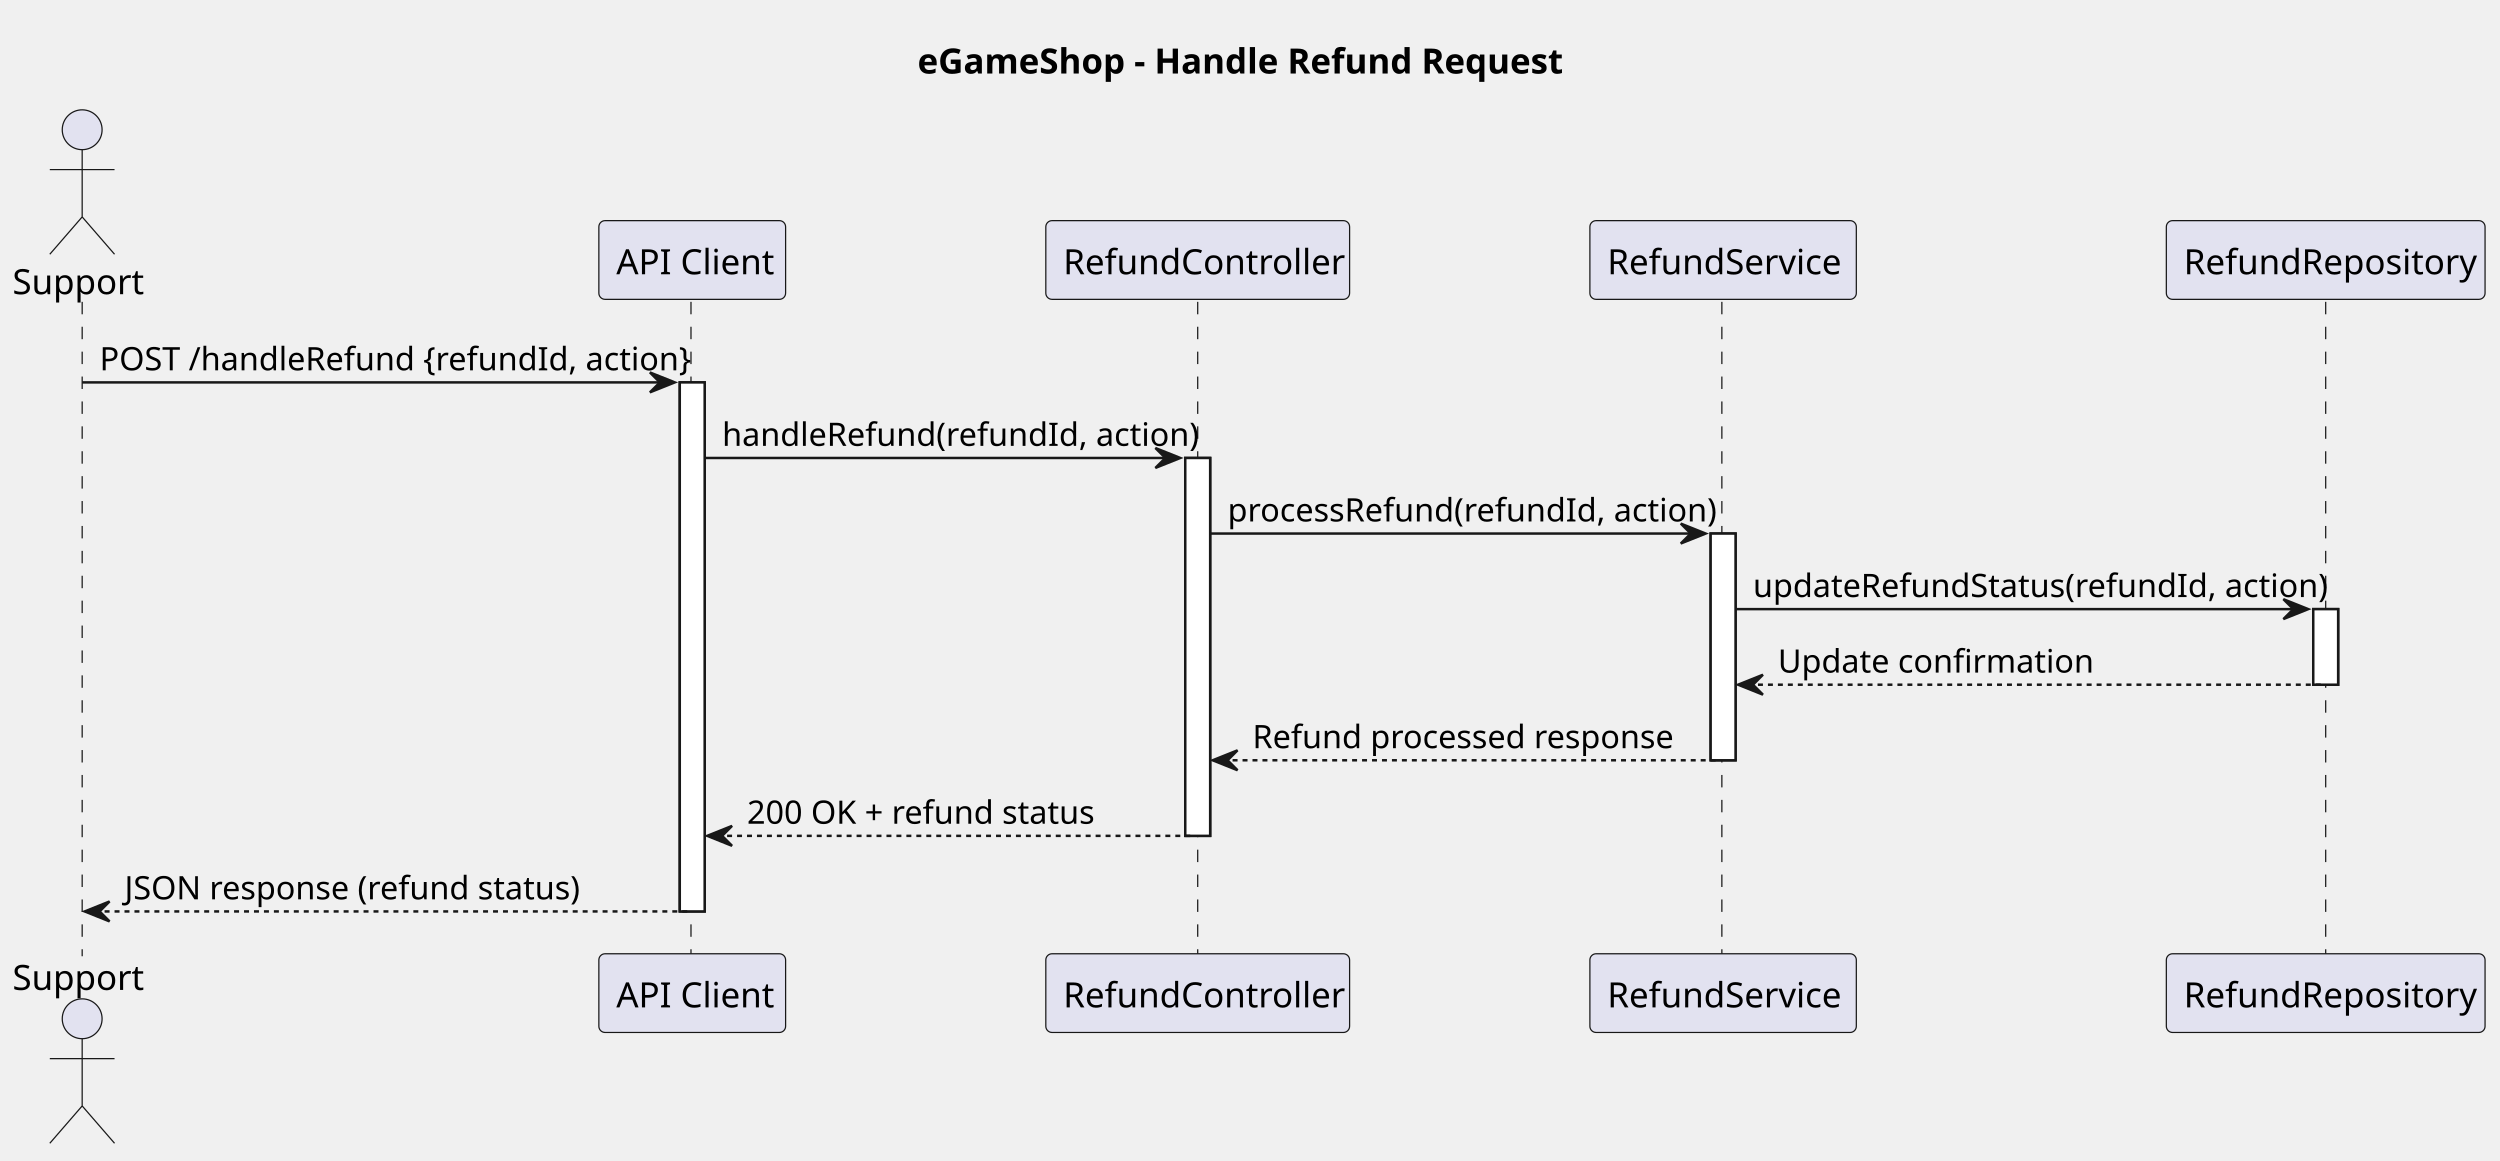
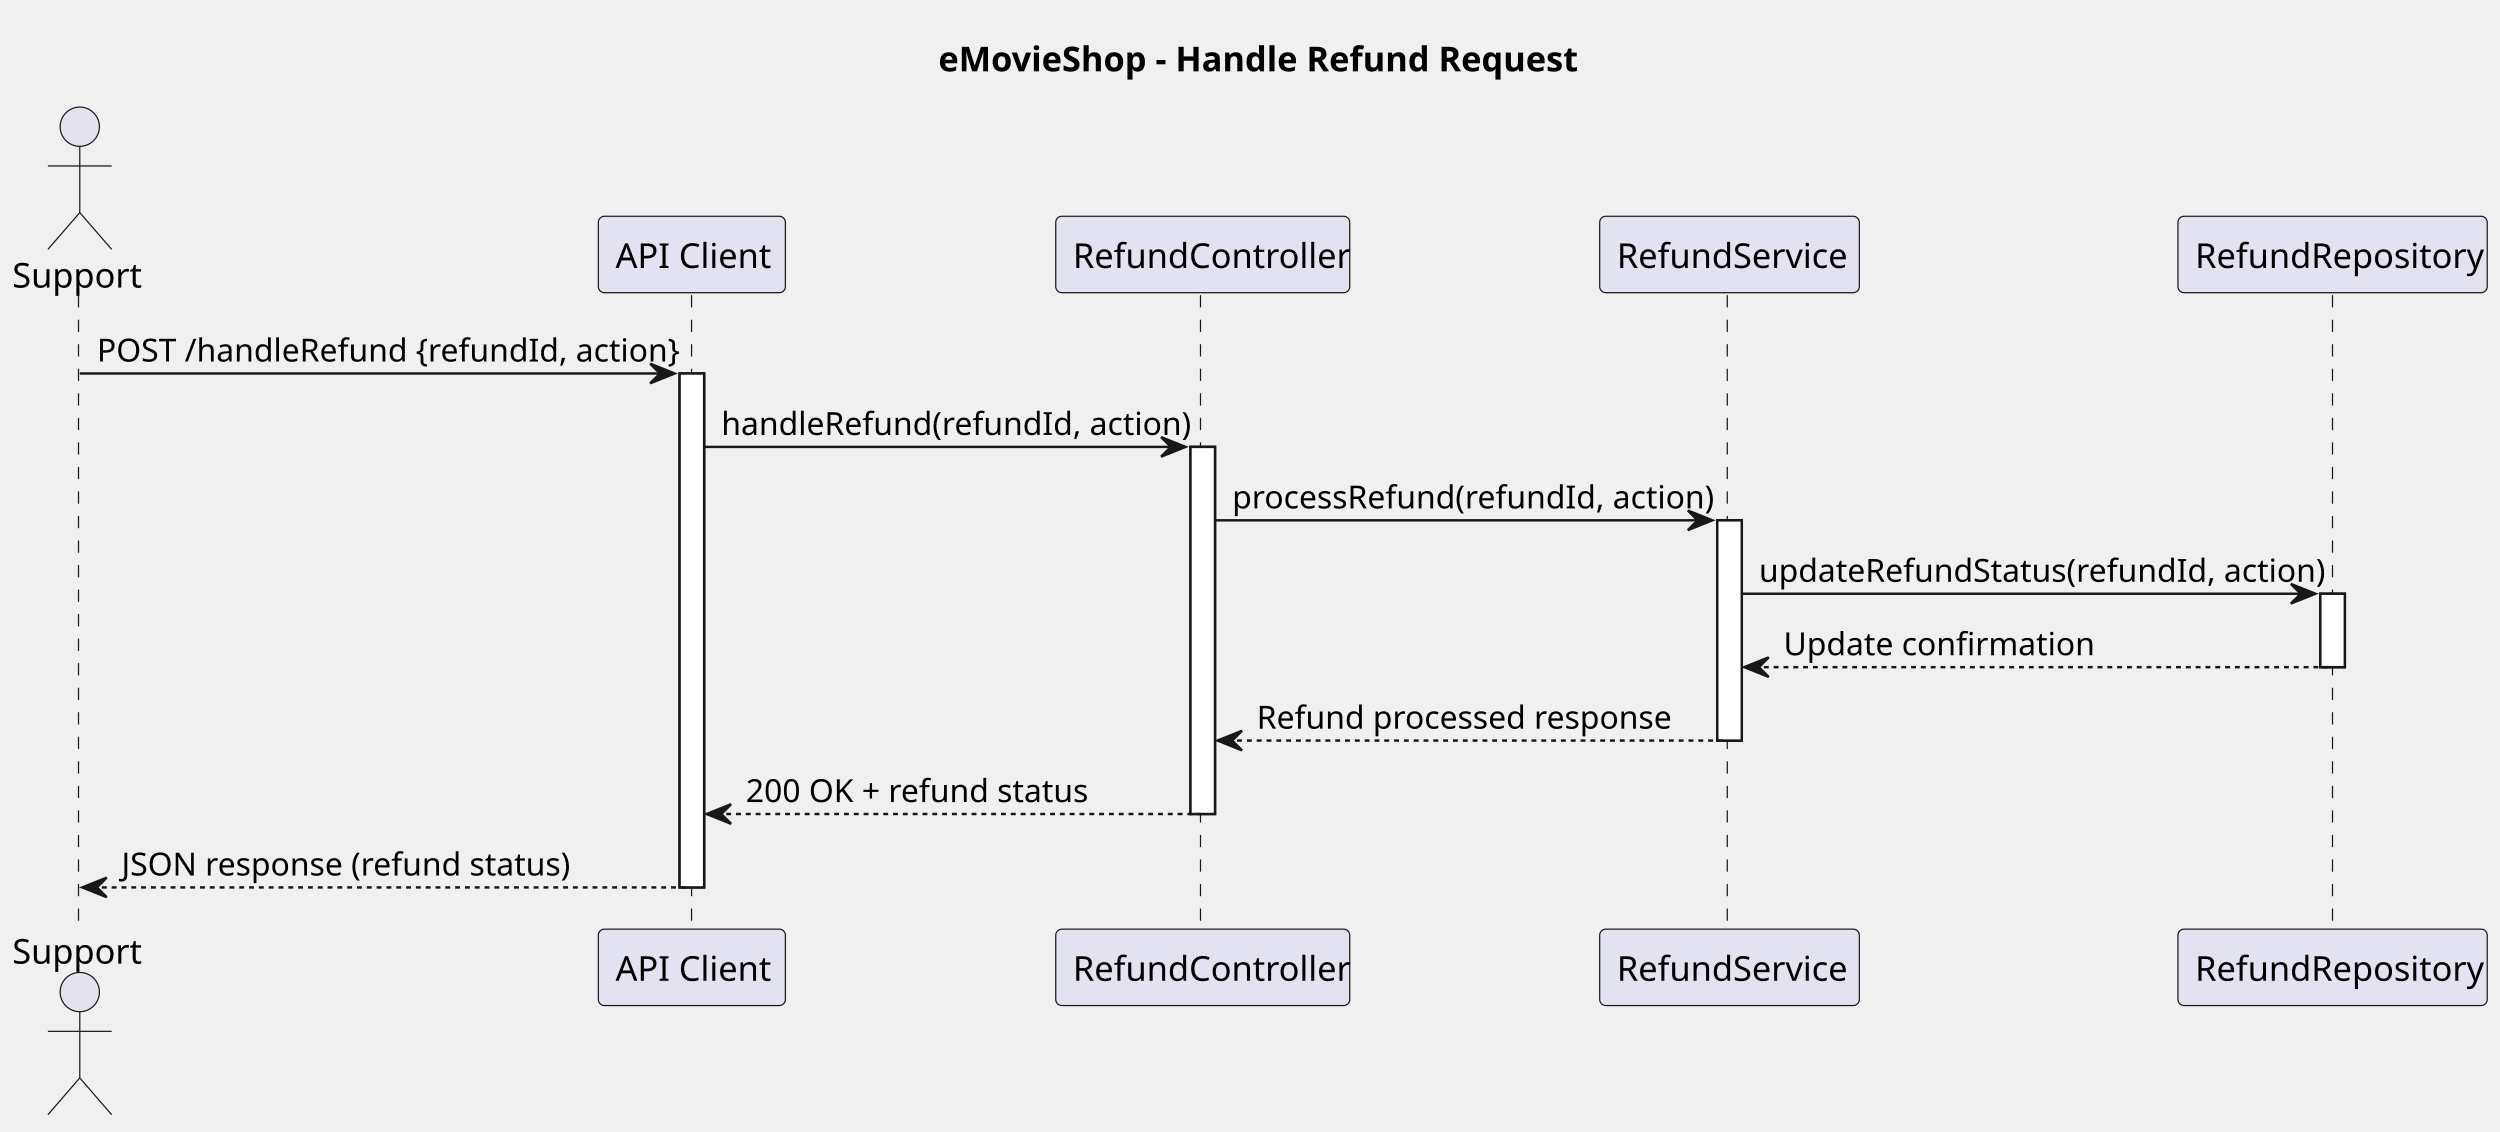
- <svg xmlns="http://www.w3.org/2000/svg" contentStyleType="text/css" height="466px" preserveAspectRatio="none" style="width:1004px;height:466px;background:#FFFFFF;" version="1.1" viewBox="0 0 1004 466" width="1004px" zoomAndPan="magnify">
+ <svg xmlns="http://www.w3.org/2000/svg" contentStyleType="text/css" data-diagram-type="SEQUENCE" height="461px" preserveAspectRatio="none" style="width:1019px;height:461px;background:#FFFFFF;" version="1.1" viewBox="0 0 1019 461" width="1019px" zoomAndPan="magnify">
  <defs />
  <g>
-     <text fill="#000000" font-family="sans-serif" font-size="14" font-weight="bold" lengthAdjust="spacing" textLength="265" x="368.5" y="29.533">eGameShop - Handle Refund Request</text>
-     <rect fill="#FFFFFF" height="212.461" style="stroke:#181818;stroke-width:1.0;" width="10" x="273" y="153.57" />
-     <rect fill="#FFFFFF" height="151.758" style="stroke:#181818;stroke-width:1.0;" width="10" x="476" y="183.922" />
-     <rect fill="#FFFFFF" height="91.055" style="stroke:#181818;stroke-width:1.0;" width="10" x="687" y="214.273" />
-     <rect fill="#FFFFFF" height="30.352" style="stroke:#181818;stroke-width:1.0;" width="10" x="929" y="244.625" />
-     <line style="stroke:#181818;stroke-width:0.5;stroke-dasharray:5.0,5.0;" x1="33" x2="33" y1="121.219" y2="384.031" />
-     <line style="stroke:#181818;stroke-width:0.5;stroke-dasharray:5.0,5.0;" x1="277.5" x2="277.5" y1="121.219" y2="384.031" />
-     <line style="stroke:#181818;stroke-width:0.5;stroke-dasharray:5.0,5.0;" x1="481" x2="481" y1="121.219" y2="384.031" />
-     <line style="stroke:#181818;stroke-width:0.5;stroke-dasharray:5.0,5.0;" x1="691.5" x2="691.5" y1="121.219" y2="384.031" />
-     <line style="stroke:#181818;stroke-width:0.5;stroke-dasharray:5.0,5.0;" x1="934" x2="934" y1="121.219" y2="384.031" />
-     <text fill="#000000" font-family="sans-serif" font-size="14" lengthAdjust="spacing" textLength="50" x="5" y="118.143">Support</text>
-     <ellipse cx="33" cy="52.109" fill="#E2E2F0" rx="8" ry="8" style="stroke:#181818;stroke-width:0.5;" />
-     <path d="M33,60.109 L33,87.109 M20,68.109 L46,68.109 M33,87.109 L20,102.109 M33,87.109 L46,102.109 " fill="none" style="stroke:#181818;stroke-width:0.5;" />
-     <text fill="#000000" font-family="sans-serif" font-size="14" lengthAdjust="spacing" textLength="50" x="5" y="397.565">Support</text>
-     <ellipse cx="33" cy="409.141" fill="#E2E2F0" rx="8" ry="8" style="stroke:#181818;stroke-width:0.5;" />
-     <path d="M33,417.141 L33,444.141 M20,425.141 L46,425.141 M33,444.141 L20,459.141 M33,444.141 L46,459.141 " fill="none" style="stroke:#181818;stroke-width:0.5;" />
-     <rect fill="#E2E2F0" height="31.609" rx="2.5" ry="2.5" style="stroke:#181818;stroke-width:0.5;" width="75" x="240.5" y="88.609" />
-     <text fill="#000000" font-family="sans-serif" font-size="14" lengthAdjust="spacing" textLength="61" x="247.5" y="110.143">API Client</text>
-     <rect fill="#E2E2F0" height="31.609" rx="2.5" ry="2.5" style="stroke:#181818;stroke-width:0.5;" width="75" x="240.5" y="383.031" />
-     <text fill="#000000" font-family="sans-serif" font-size="14" lengthAdjust="spacing" textLength="61" x="247.5" y="404.565">API Client</text>
-     <rect fill="#E2E2F0" height="31.609" rx="2.5" ry="2.5" style="stroke:#181818;stroke-width:0.5;" width="122" x="420" y="88.609" />
-     <text fill="#000000" font-family="sans-serif" font-size="14" lengthAdjust="spacing" textLength="108" x="427" y="110.143">RefundController</text>
-     <rect fill="#E2E2F0" height="31.609" rx="2.5" ry="2.5" style="stroke:#181818;stroke-width:0.5;" width="122" x="420" y="383.031" />
-     <text fill="#000000" font-family="sans-serif" font-size="14" lengthAdjust="spacing" textLength="108" x="427" y="404.565">RefundController</text>
-     <rect fill="#E2E2F0" height="31.609" rx="2.5" ry="2.5" style="stroke:#181818;stroke-width:0.5;" width="107" x="638.5" y="88.609" />
-     <text fill="#000000" font-family="sans-serif" font-size="14" lengthAdjust="spacing" textLength="93" x="645.5" y="110.143">RefundService</text>
-     <rect fill="#E2E2F0" height="31.609" rx="2.5" ry="2.5" style="stroke:#181818;stroke-width:0.5;" width="107" x="638.5" y="383.031" />
-     <text fill="#000000" font-family="sans-serif" font-size="14" lengthAdjust="spacing" textLength="93" x="645.5" y="404.565">RefundService</text>
-     <rect fill="#E2E2F0" height="31.609" rx="2.5" ry="2.5" style="stroke:#181818;stroke-width:0.5;" width="128" x="870" y="88.609" />
-     <text fill="#000000" font-family="sans-serif" font-size="14" lengthAdjust="spacing" textLength="114" x="877" y="110.143">RefundRepository</text>
-     <rect fill="#E2E2F0" height="31.609" rx="2.5" ry="2.5" style="stroke:#181818;stroke-width:0.5;" width="128" x="870" y="383.031" />
-     <text fill="#000000" font-family="sans-serif" font-size="14" lengthAdjust="spacing" textLength="114" x="877" y="404.565">RefundRepository</text>
-     <rect fill="#FFFFFF" height="212.461" style="stroke:#181818;stroke-width:1.0;" width="10" x="273" y="153.57" />
-     <rect fill="#FFFFFF" height="151.758" style="stroke:#181818;stroke-width:1.0;" width="10" x="476" y="183.922" />
-     <rect fill="#FFFFFF" height="91.055" style="stroke:#181818;stroke-width:1.0;" width="10" x="687" y="214.273" />
-     <rect fill="#FFFFFF" height="30.352" style="stroke:#181818;stroke-width:1.0;" width="10" x="929" y="244.625" />
-     <polygon fill="#181818" points="261,149.57,271,153.57,261,157.57,265,153.57" style="stroke:#181818;stroke-width:1.0;" />
-     <line style="stroke:#181818;stroke-width:1.0;" x1="33" x2="267" y1="153.57" y2="153.57" />
-     <text fill="#000000" font-family="sans-serif" font-size="13" lengthAdjust="spacing" textLength="221" x="40" y="148.714">POST /handleRefund {refundId, action}</text>
-     <polygon fill="#181818" points="464,179.922,474,183.922,464,187.922,468,183.922" style="stroke:#181818;stroke-width:1.0;" />
-     <line style="stroke:#181818;stroke-width:1.0;" x1="283" x2="470" y1="183.922" y2="183.922" />
-     <text fill="#000000" font-family="sans-serif" font-size="13" lengthAdjust="spacing" textLength="174" x="290" y="179.065">handleRefund(refundId, action)</text>
-     <polygon fill="#181818" points="675,210.273,685,214.273,675,218.273,679,214.273" style="stroke:#181818;stroke-width:1.0;" />
-     <line style="stroke:#181818;stroke-width:1.0;" x1="486" x2="681" y1="214.273" y2="214.273" />
-     <text fill="#000000" font-family="sans-serif" font-size="13" lengthAdjust="spacing" textLength="182" x="493" y="209.417">processRefund(refundId, action)</text>
-     <polygon fill="#181818" points="917,240.625,927,244.625,917,248.625,921,244.625" style="stroke:#181818;stroke-width:1.0;" />
-     <line style="stroke:#181818;stroke-width:1.0;" x1="697" x2="923" y1="244.625" y2="244.625" />
-     <text fill="#000000" font-family="sans-serif" font-size="13" lengthAdjust="spacing" textLength="213" x="704" y="239.769">updateRefundStatus(refundId, action)</text>
-     <polygon fill="#181818" points="708,270.977,698,274.977,708,278.977,704,274.977" style="stroke:#181818;stroke-width:1.0;" />
-     <line style="stroke:#181818;stroke-width:1.0;stroke-dasharray:2.0,2.0;" x1="702" x2="933" y1="274.977" y2="274.977" />
-     <text fill="#000000" font-family="sans-serif" font-size="13" lengthAdjust="spacing" textLength="115" x="714" y="270.12">Update confirmation</text>
-     <polygon fill="#181818" points="497,301.328,487,305.328,497,309.328,493,305.328" style="stroke:#181818;stroke-width:1.0;" />
-     <line style="stroke:#181818;stroke-width:1.0;stroke-dasharray:2.0,2.0;" x1="491" x2="691" y1="305.328" y2="305.328" />
-     <text fill="#000000" font-family="sans-serif" font-size="13" lengthAdjust="spacing" textLength="161" x="503" y="300.472">Refund processed response</text>
-     <polygon fill="#181818" points="294,331.68,284,335.68,294,339.68,290,335.68" style="stroke:#181818;stroke-width:1.0;" />
-     <line style="stroke:#181818;stroke-width:1.0;stroke-dasharray:2.0,2.0;" x1="288" x2="480" y1="335.68" y2="335.68" />
-     <text fill="#000000" font-family="sans-serif" font-size="13" lengthAdjust="spacing" textLength="135" x="300" y="330.823">200 OK + refund status</text>
-     <polygon fill="#181818" points="44,362.031,34,366.031,44,370.031,40,366.031" style="stroke:#181818;stroke-width:1.0;" />
-     <line style="stroke:#181818;stroke-width:1.0;stroke-dasharray:2.0,2.0;" x1="38" x2="277" y1="366.031" y2="366.031" />
-     <text fill="#000000" font-family="sans-serif" font-size="13" lengthAdjust="spacing" textLength="178" x="50" y="361.175">JSON response (refund status)</text>
+     <text fill="#000000" font-family="sans-serif" font-size="14" font-weight="bold" lengthAdjust="spacing" textLength="252.8" x="382.496" y="29.075">eMovieShop - Handle Refund Request</text>
+     <g>
+       <rect fill="#FFFFFF" height="209.484" style="stroke:#181818;stroke-width:1;" width="10" x="277.005" y="152.229" />
+     </g>
+     <g>
+       <rect fill="#FFFFFF" height="149.631" style="stroke:#181818;stroke-width:1;" width="10" x="485.237" y="182.155" />
+     </g>
+     <g>
+       <rect fill="#FFFFFF" height="89.779" style="stroke:#181818;stroke-width:1;" width="10" x="699.951" y="212.082" />
+     </g>
+     <g>
+       <rect fill="#FFFFFF" height="29.926" style="stroke:#181818;stroke-width:1;" width="10" x="945.761" y="242.008" />
+     </g>
+     <g class="participant-lifeline" data-entity-uid="part1" data-qualified-name="Support" id="part1-lifeline">
+       <g>
+         <rect fill="#000000" fill-opacity="0" height="259.41" width="8" x="28.517" y="120.303" />
+         <line style="stroke:#181818;stroke-width:0.5;stroke-dasharray:5,5;" x1="32" x2="32" y1="120.303" y2="379.713" />
+       </g>
+     </g>
+     <g class="participant-lifeline" data-entity-uid="part2" data-qualified-name="APIClient" id="part2-lifeline">
+       <g>
+         <rect fill="#000000" fill-opacity="0" height="259.41" width="8" x="278.005" y="120.303" />
+         <line style="stroke:#181818;stroke-width:0.5;stroke-dasharray:5,5;" x1="281.881" x2="281.881" y1="120.303" y2="379.713" />
+       </g>
+     </g>
+     <g class="participant-lifeline" data-entity-uid="part3" data-qualified-name="RefundController" id="part3-lifeline">
+       <g>
+         <rect fill="#000000" fill-opacity="0" height="259.41" width="8" x="486.237" y="120.303" />
+         <line style="stroke:#181818;stroke-width:0.5;stroke-dasharray:5,5;" x1="489.32" x2="489.32" y1="120.303" y2="379.713" />
+       </g>
+     </g>
+     <g class="participant-lifeline" data-entity-uid="part4" data-qualified-name="RefundService" id="part4-lifeline">
+       <g>
+         <rect fill="#000000" fill-opacity="0" height="259.41" width="8" x="700.951" y="120.303" />
+         <line style="stroke:#181818;stroke-width:0.5;stroke-dasharray:5,5;" x1="704.037" x2="704.037" y1="120.303" y2="379.713" />
+       </g>
+     </g>
+     <g class="participant-lifeline" data-entity-uid="part5" data-qualified-name="RefundRepository" id="part5-lifeline">
+       <g>
+         <rect fill="#000000" fill-opacity="0" height="259.41" width="8" x="946.761" y="120.303" />
+         <line style="stroke:#181818;stroke-width:0.5;stroke-dasharray:5,5;" x1="950.731" x2="950.731" y1="120.303" y2="379.713" />
+       </g>
+     </g>
+     <g class="participant participant-head" data-entity-uid="part1" data-qualified-name="Support" id="part1-head">
+       <text fill="#000000" font-family="sans-serif" font-size="14" lengthAdjust="spacing" textLength="49.034" x="5" y="117.227">Support</text>
+       <ellipse cx="32.517" cy="51.651" fill="#E2E2F0" rx="8" ry="8" style="stroke:#181818;stroke-width:0.5;" />
+       <path d="M32.517,59.651 L32.517,86.651 M19.517,67.651 L45.517,67.651 M32.517,86.651 L19.517,101.651 M32.517,86.651 L45.517,101.651" fill="none" style="stroke:#181818;stroke-width:0.5;" />
+     </g>
+     <g class="participant participant-tail" data-entity-uid="part1" data-qualified-name="Support" id="part1-tail">
+       <text fill="#000000" font-family="sans-serif" font-size="14" lengthAdjust="spacing" textLength="49.034" x="5" y="392.788">Support</text>
+       <ellipse cx="32.517" cy="404.364" fill="#E2E2F0" rx="8" ry="8" style="stroke:#181818;stroke-width:0.5;" />
+       <path d="M32.517,412.364 L32.517,439.364 M19.517,420.364 L45.517,420.364 M32.517,439.364 L19.517,454.364 M32.517,439.364 L45.517,454.364" fill="none" style="stroke:#181818;stroke-width:0.5;" />
+     </g>
+     <g class="participant participant-head" data-entity-uid="part2" data-qualified-name="APIClient" id="part2-head">
+       <rect fill="#E2E2F0" height="31.151" rx="2.5" ry="2.5" style="stroke:#181818;stroke-width:0.5;" width="76.248" x="243.881" y="88.151" />
+       <text fill="#000000" font-family="sans-serif" font-size="14" lengthAdjust="spacing" textLength="62.248" x="250.881" y="109.227">API Client</text>
+     </g>
+     <g class="participant participant-tail" data-entity-uid="part2" data-qualified-name="APIClient" id="part2-tail">
+       <rect fill="#E2E2F0" height="31.151" rx="2.5" ry="2.5" style="stroke:#181818;stroke-width:0.5;" width="76.248" x="243.881" y="378.713" />
+       <text fill="#000000" font-family="sans-serif" font-size="14" lengthAdjust="spacing" textLength="62.248" x="250.881" y="399.788">API Client</text>
+     </g>
+     <g class="participant participant-head" data-entity-uid="part3" data-qualified-name="RefundController" id="part3-head">
+       <rect fill="#E2E2F0" height="31.151" rx="2.5" ry="2.5" style="stroke:#181818;stroke-width:0.5;" width="119.834" x="430.32" y="88.151" />
+       <text fill="#000000" font-family="sans-serif" font-size="14" lengthAdjust="spacing" textLength="105.834" x="437.32" y="109.227">RefundController</text>
+     </g>
+     <g class="participant participant-tail" data-entity-uid="part3" data-qualified-name="RefundController" id="part3-tail">
+       <rect fill="#E2E2F0" height="31.151" rx="2.5" ry="2.5" style="stroke:#181818;stroke-width:0.5;" width="119.834" x="430.32" y="378.713" />
+       <text fill="#000000" font-family="sans-serif" font-size="14" lengthAdjust="spacing" textLength="105.834" x="437.32" y="399.788">RefundController</text>
+     </g>
+     <g class="participant participant-head" data-entity-uid="part4" data-qualified-name="RefundService" id="part4-head">
+       <rect fill="#E2E2F0" height="31.151" rx="2.5" ry="2.5" style="stroke:#181818;stroke-width:0.5;" width="105.827" x="652.037" y="88.151" />
+       <text fill="#000000" font-family="sans-serif" font-size="14" lengthAdjust="spacing" textLength="91.827" x="659.037" y="109.227">RefundService</text>
+     </g>
+     <g class="participant participant-tail" data-entity-uid="part4" data-qualified-name="RefundService" id="part4-tail">
+       <rect fill="#E2E2F0" height="31.151" rx="2.5" ry="2.5" style="stroke:#181818;stroke-width:0.5;" width="105.827" x="652.037" y="378.713" />
+       <text fill="#000000" font-family="sans-serif" font-size="14" lengthAdjust="spacing" textLength="91.827" x="659.037" y="399.788">RefundService</text>
+     </g>
+     <g class="participant participant-head" data-entity-uid="part5" data-qualified-name="RefundRepository" id="part5-head">
+       <rect fill="#E2E2F0" height="31.151" rx="2.5" ry="2.5" style="stroke:#181818;stroke-width:0.5;" width="126.061" x="887.731" y="88.151" />
+       <text fill="#000000" font-family="sans-serif" font-size="14" lengthAdjust="spacing" textLength="112.061" x="894.731" y="109.227">RefundRepository</text>
+     </g>
+     <g class="participant participant-tail" data-entity-uid="part5" data-qualified-name="RefundRepository" id="part5-tail">
+       <rect fill="#E2E2F0" height="31.151" rx="2.5" ry="2.5" style="stroke:#181818;stroke-width:0.5;" width="126.061" x="887.731" y="378.713" />
+       <text fill="#000000" font-family="sans-serif" font-size="14" lengthAdjust="spacing" textLength="112.061" x="894.731" y="399.788">RefundRepository</text>
+     </g>
+     <g>
+       <rect fill="#FFFFFF" height="209.484" style="stroke:#181818;stroke-width:1;" width="10" x="277.005" y="152.229" />
+     </g>
+     <g>
+       <rect fill="#FFFFFF" height="149.631" style="stroke:#181818;stroke-width:1;" width="10" x="485.237" y="182.155" />
+     </g>
+     <g>
+       <rect fill="#FFFFFF" height="89.779" style="stroke:#181818;stroke-width:1;" width="10" x="699.951" y="212.082" />
+     </g>
+     <g>
+       <rect fill="#FFFFFF" height="29.926" style="stroke:#181818;stroke-width:1;" width="10" x="945.761" y="242.008" />
+     </g>
+     <g class="message" data-entity-1="part1" data-entity-2="part2" id="msg1">
+       <polygon fill="#181818" points="265.005,148.229,275.005,152.229,265.005,156.229,269.005,152.229" style="stroke:#181818;stroke-width:1;" />
+       <line style="stroke:#181818;stroke-width:1;" x1="32.517" x2="271.005" y1="152.229" y2="152.229" />
+       <text fill="#000000" font-family="sans-serif" font-size="13" lengthAdjust="spacing" textLength="225.488" x="39.517" y="147.373">POST /handleRefund {refundId, action}</text>
+     </g>
+     <g class="message" data-entity-1="part2" data-entity-2="part3" id="msg2">
+       <polygon fill="#181818" points="473.237,178.155,483.237,182.155,473.237,186.155,477.237,182.155" style="stroke:#181818;stroke-width:1;" />
+       <line style="stroke:#181818;stroke-width:1;" x1="287.005" x2="479.237" y1="182.155" y2="182.155" />
+       <text fill="#000000" font-family="sans-serif" font-size="13" lengthAdjust="spacing" textLength="179.232" x="294.005" y="177.299">handleRefund(refundId, action)</text>
+     </g>
+     <g class="message" data-entity-1="part3" data-entity-2="part4" id="msg3">
+       <polygon fill="#181818" points="687.951,208.082,697.951,212.082,687.951,216.082,691.951,212.082" style="stroke:#181818;stroke-width:1;" />
+       <line style="stroke:#181818;stroke-width:1;" x1="495.237" x2="693.951" y1="212.082" y2="212.082" />
+       <text fill="#000000" font-family="sans-serif" font-size="13" lengthAdjust="spacing" textLength="185.713" x="502.237" y="207.225">processRefund(refundId, action)</text>
+     </g>
+     <g class="message" data-entity-1="part4" data-entity-2="part5" id="msg4">
+       <polygon fill="#181818" points="933.761,238.008,943.761,242.008,933.761,246.008,937.761,242.008" style="stroke:#181818;stroke-width:1;" />
+       <line style="stroke:#181818;stroke-width:1;" x1="709.951" x2="939.761" y1="242.008" y2="242.008" />
+       <text fill="#000000" font-family="sans-serif" font-size="13" lengthAdjust="spacing" textLength="216.81" x="716.951" y="237.151">updateRefundStatus(refundId, action)</text>
+     </g>
+     <g class="message" data-entity-1="part5" data-entity-2="part4" id="msg5">
+       <polygon fill="#181818" points="720.951,267.934,710.951,271.934,720.951,275.934,716.951,271.934" style="stroke:#181818;stroke-width:1;" />
+       <line style="stroke:#181818;stroke-width:1;stroke-dasharray:2,2;" x1="714.951" x2="949.761" y1="271.934" y2="271.934" />
+       <text fill="#000000" font-family="sans-serif" font-size="13" lengthAdjust="spacing" textLength="116.34" x="726.951" y="267.078">Update confirmation</text>
+     </g>
+     <g class="message" data-entity-1="part4" data-entity-2="part3" id="msg6">
+       <polygon fill="#181818" points="506.237,297.86,496.237,301.86,506.237,305.86,502.237,301.86" style="stroke:#181818;stroke-width:1;" />
+       <line style="stroke:#181818;stroke-width:1;stroke-dasharray:2,2;" x1="500.237" x2="703.951" y1="301.86" y2="301.86" />
+       <text fill="#000000" font-family="sans-serif" font-size="13" lengthAdjust="spacing" textLength="162.602" x="512.237" y="297.004">Refund processed response</text>
+     </g>
+     <g class="message" data-entity-1="part3" data-entity-2="part2" id="msg7">
+       <polygon fill="#181818" points="298.005,327.787,288.005,331.787,298.005,335.787,294.005,331.787" style="stroke:#181818;stroke-width:1;" />
+       <line style="stroke:#181818;stroke-width:1;stroke-dasharray:2,2;" x1="292.005" x2="489.237" y1="331.787" y2="331.787" />
+       <text fill="#000000" font-family="sans-serif" font-size="13" lengthAdjust="spacing" textLength="134.056" x="304.005" y="326.93">200 OK + refund status</text>
+     </g>
+     <g class="message" data-entity-1="part2" data-entity-2="part1" id="msg8">
+       <polygon fill="#181818" points="43.517,357.713,33.517,361.713,43.517,365.713,39.517,361.713" style="stroke:#181818;stroke-width:1;" />
+       <line style="stroke:#181818;stroke-width:1;stroke-dasharray:2,2;" x1="37.517" x2="281.005" y1="361.713" y2="361.713" />
+       <text fill="#000000" font-family="sans-serif" font-size="13" lengthAdjust="spacing" textLength="179.188" x="49.517" y="356.856">JSON response (refund status)</text>
+     </g>
  </g>
</svg>
